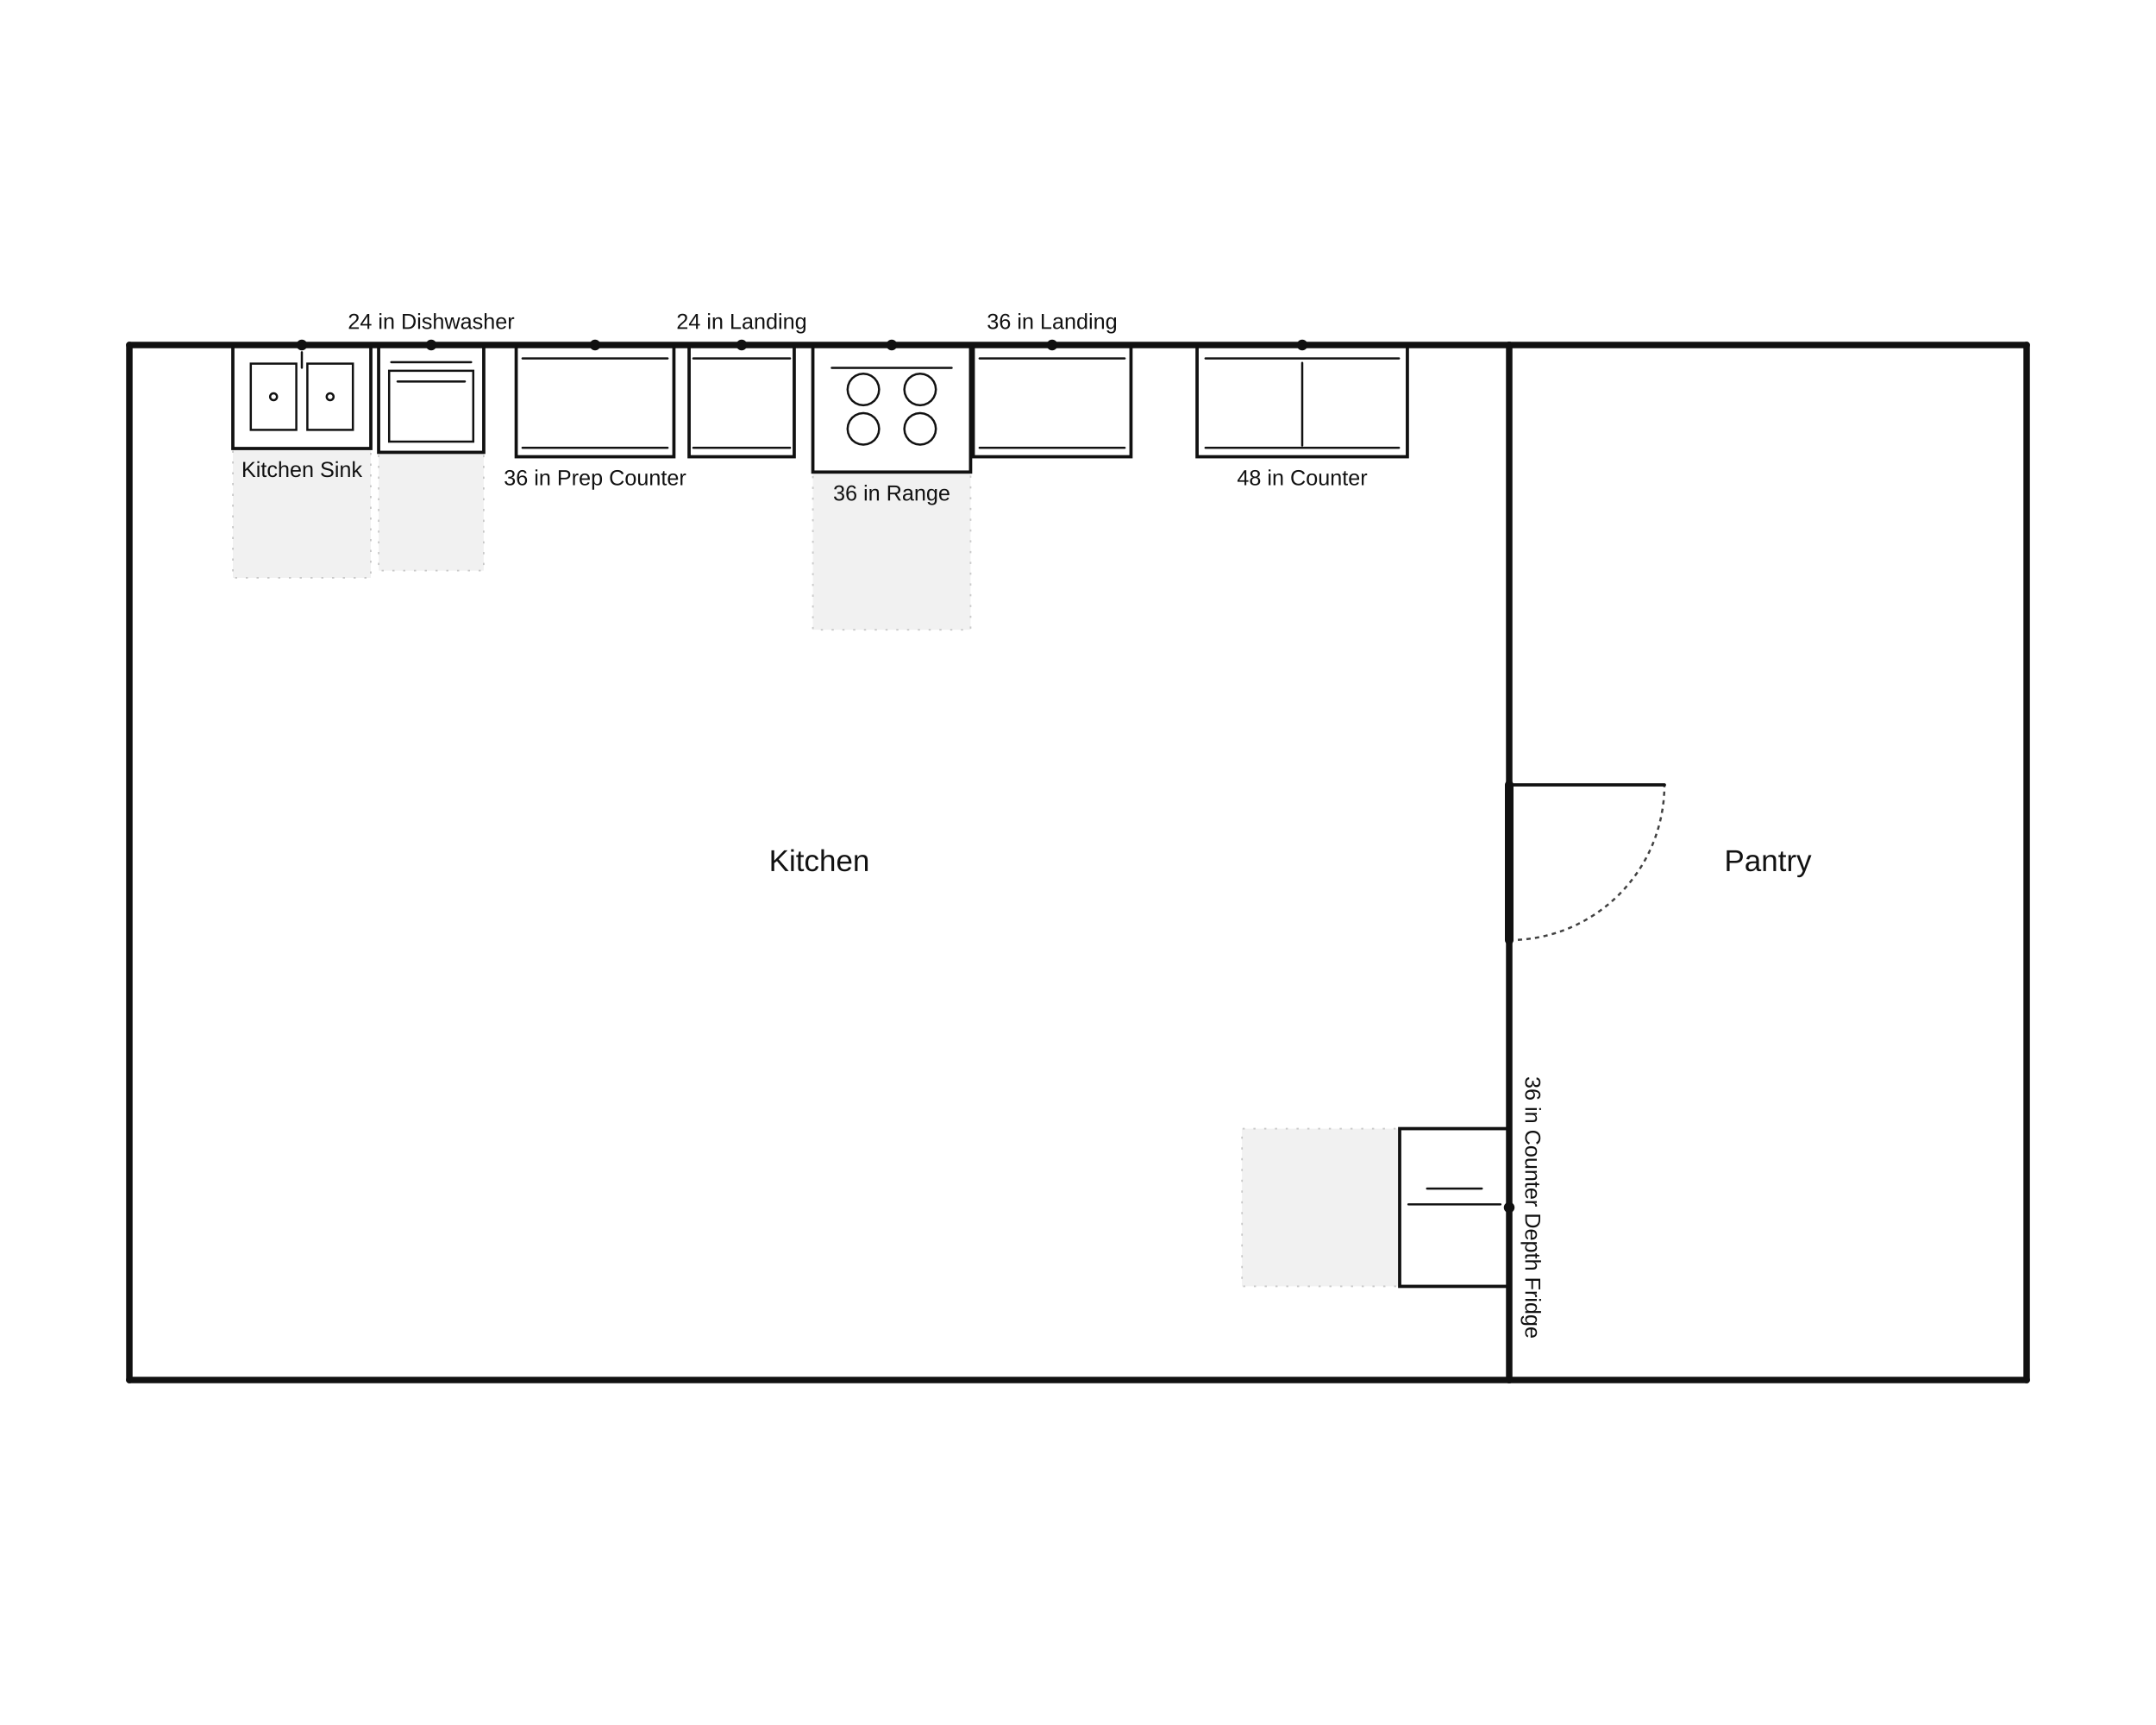
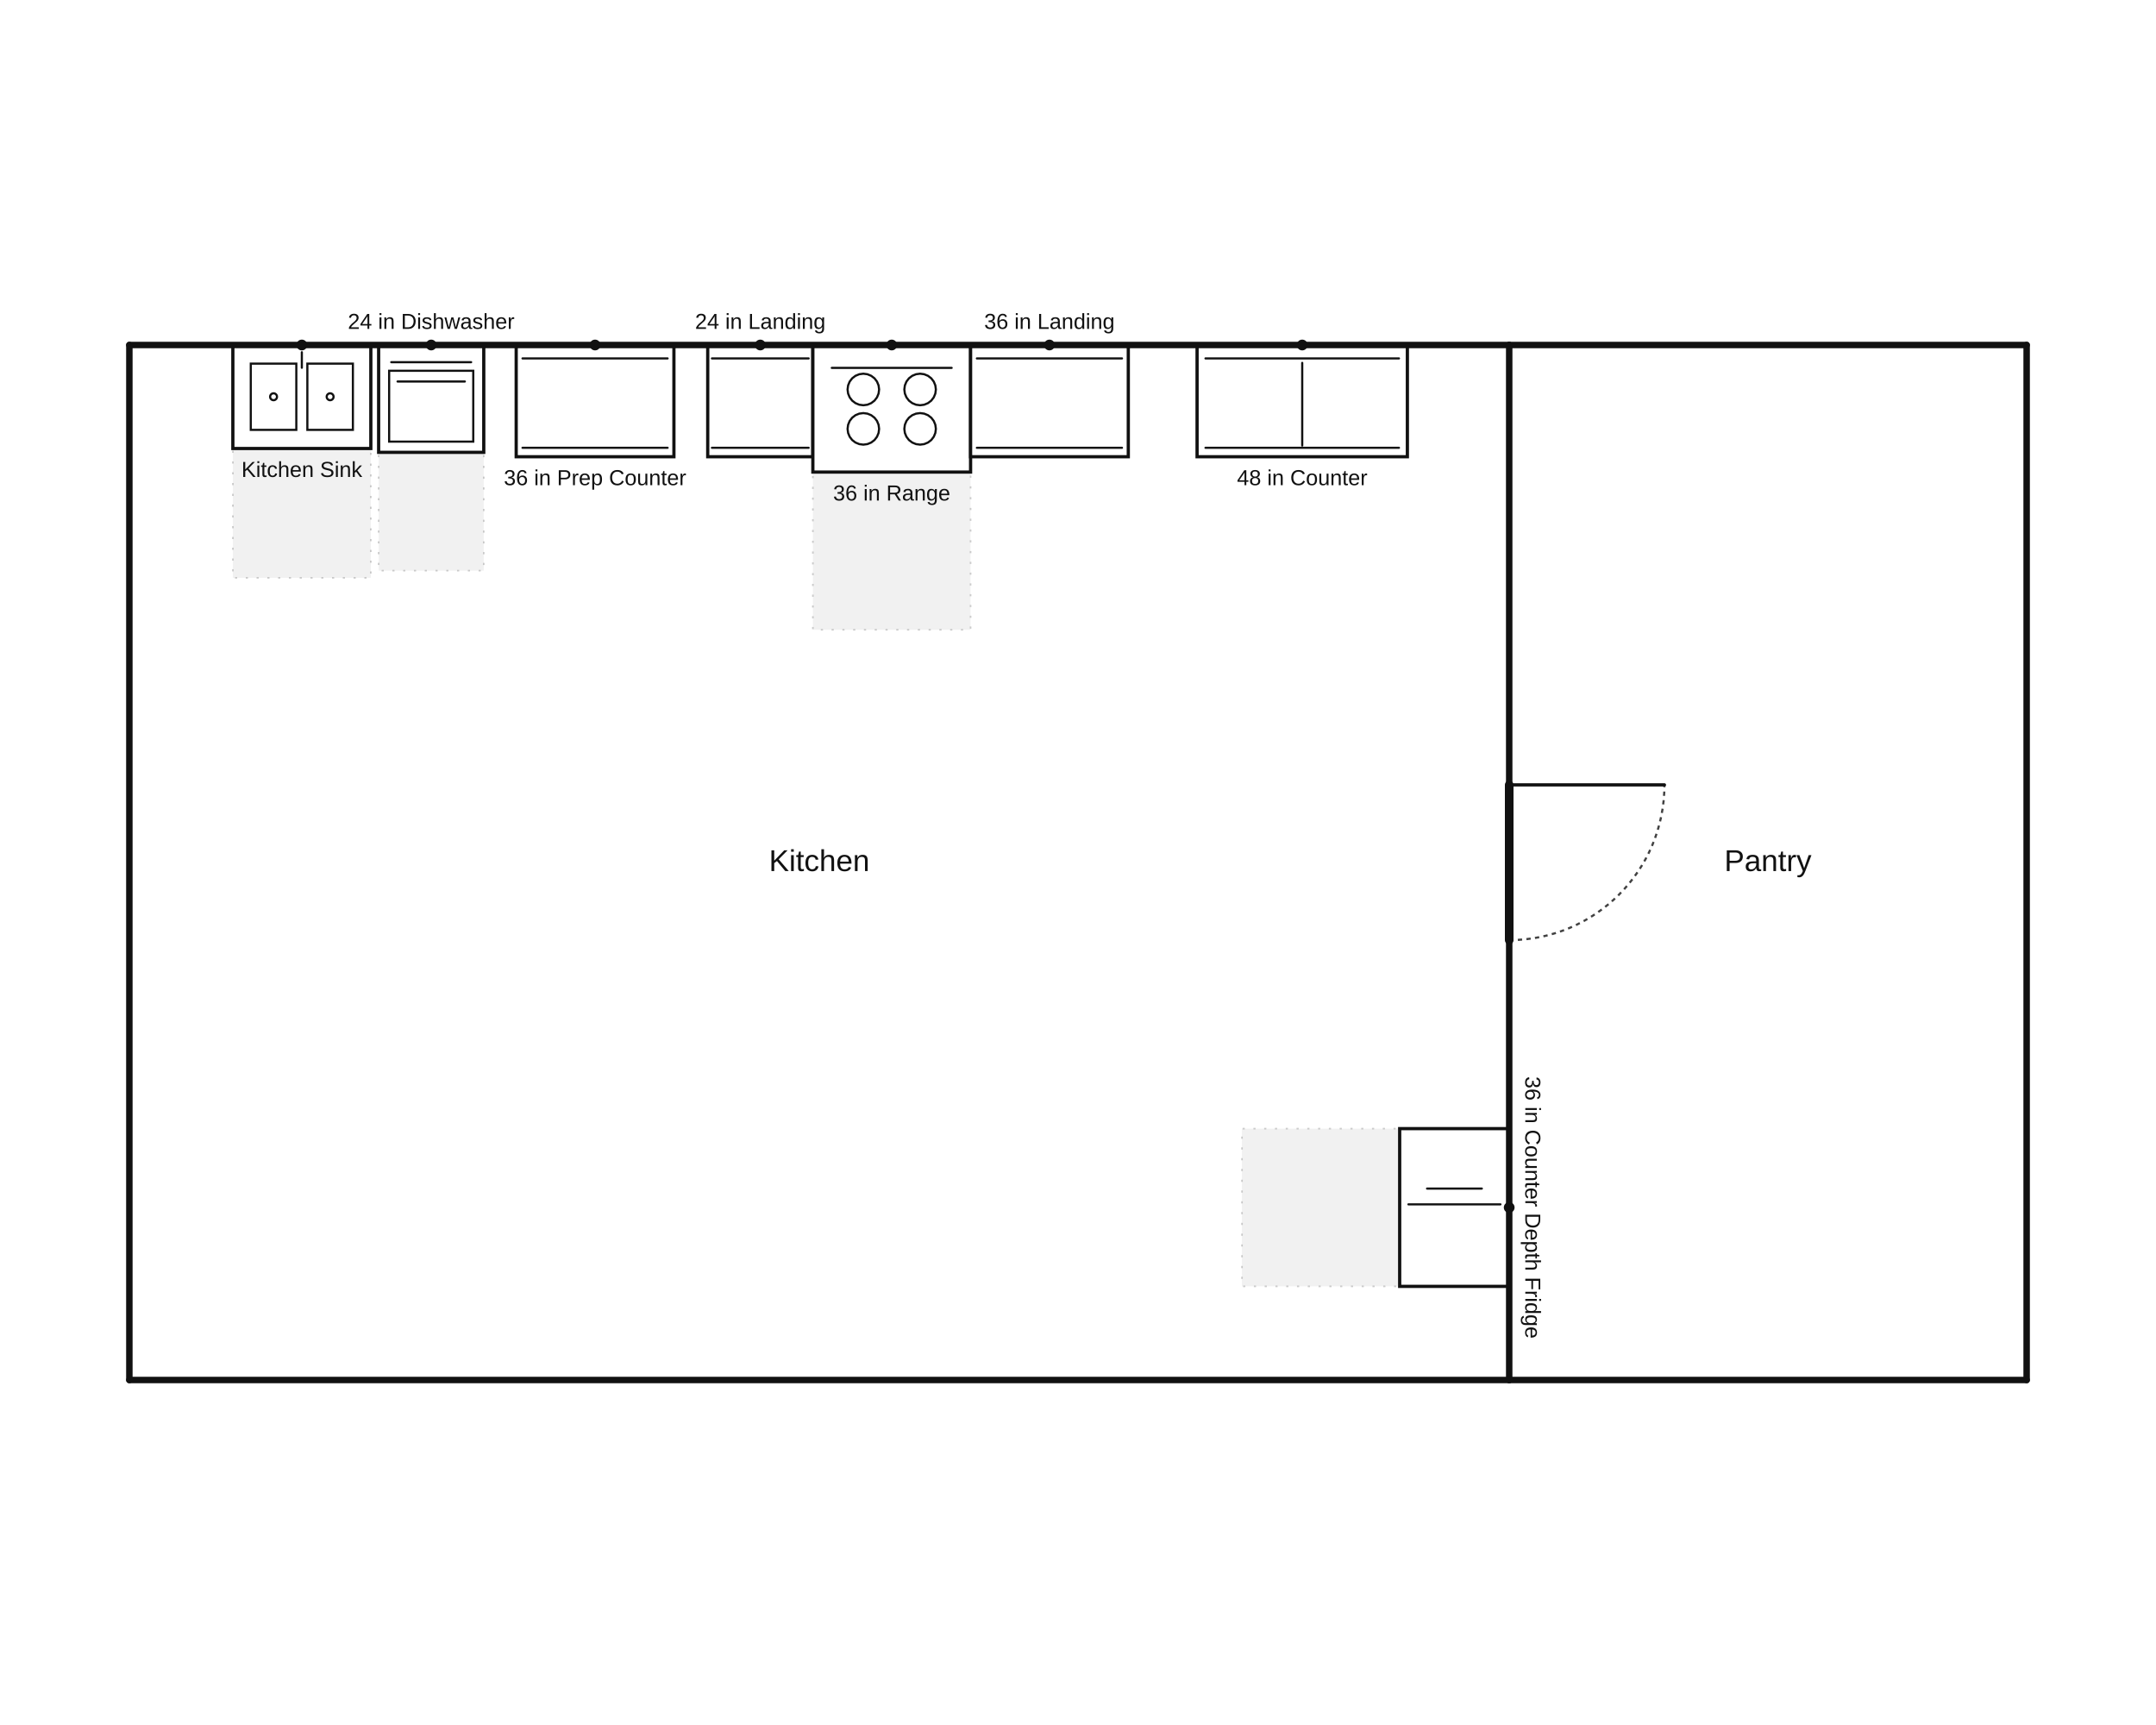
<svg xmlns="http://www.w3.org/2000/svg" width="1000" height="800" viewBox="0 0 1000 800">
  <defs>
    <style>
      .room-label { font-family: Arial, sans-serif; font-weight: 500; }
    </style>
  </defs>
  <rect width="1000" height="800" fill="#ffffff" />
  <path d="M 60.00 640.00 L 940.00 640.00 L 940.00 160.00 L 60.00 160.00 Z" fill="none" stroke="#333333" stroke-width="2" stroke-dasharray="8,4" />
  <path d="M 60.00 640.00 L 700.00 640.00 L 700.00 160.00 L 60.00 160.00 Z" fill="#ffffff" stroke="#707070" stroke-width="1" />
  <path d="M 700.00 640.00 L 940.00 640.00 L 940.00 160.00 L 700.00 160.00 Z" fill="#ffffff" stroke="#707070" stroke-width="1" />
  <path class="object-clearance" d="M 172.00 208.00 L 108.00 208.00 L 108.00 268.00 L 172.00 268.00 Z" fill="#555555" fill-opacity="0.08" stroke="#555555" stroke-opacity="0.28" stroke-width="0.75" stroke-dasharray="1,4" />
  <path class="object-clearance" d="M 224.38 209.78 L 175.62 209.78 L 175.62 264.65 L 224.38 264.65 Z" fill="#555555" fill-opacity="0.08" stroke="#555555" stroke-opacity="0.28" stroke-width="0.75" stroke-dasharray="1,4" />
  <path class="object-clearance" d="M 450.18 218.93 L 377.02 218.93 L 377.02 292.08 L 450.18 292.08 Z" fill="#555555" fill-opacity="0.08" stroke="#555555" stroke-opacity="0.28" stroke-width="0.75" stroke-dasharray="1,4" />
  <path class="object-clearance" d="M 649.20 596.58 L 649.20 523.42 L 576.05 523.42 L 576.05 596.58 Z" fill="#555555" fill-opacity="0.08" stroke="#555555" stroke-opacity="0.28" stroke-width="0.75" stroke-dasharray="1,4" />
  <g class="fixture fixture-kitchen-sink" data-object="sink1" data-catalog-id="builtin.kitchen.sink">
    <path class="fixture-base fixture-kitchen-sink" d="M 172.00 160.00 L 108.00 160.00 L 108.00 208.00 L 172.00 208.00 Z" fill="#ffffff" stroke="#111111" stroke-width="1.5" />
    <path class="fixture-detail fixture-sink-basin" d="M 163.68 168.64 L 142.56 168.64 L 142.56 199.36 L 163.68 199.36 Z" fill="#ffffff" fill-opacity="0.42" stroke="#111111" stroke-width="1" />
    <path class="fixture-detail fixture-sink-basin" d="M 137.44 168.64 L 116.32 168.64 L 116.32 199.36 L 137.44 199.36 Z" fill="#ffffff" fill-opacity="0.42" stroke="#111111" stroke-width="1" />
    <path class="fixture-detail fixture-drain" d="M 151.52 184.00 L 151.57 184.41 L 151.73 184.80 L 151.99 185.13 L 152.32 185.39 L 152.71 185.55 L 153.12 185.60 L 153.53 185.55 L 153.92 185.39 L 154.25 185.13 L 154.51 184.80 L 154.67 184.41 L 154.72 184.00 L 154.67 183.59 L 154.51 183.20 L 154.25 182.87 L 153.92 182.61 L 153.53 182.45 L 153.12 182.40 L 152.71 182.45 L 152.32 182.61 L 151.99 182.87 L 151.73 183.20 L 151.57 183.59 Z" fill="#ffffff" fill-opacity="0.42" stroke="#111111" stroke-width="1" />
    <path class="fixture-detail fixture-drain" d="M 125.28 184.00 L 125.33 184.41 L 125.49 184.80 L 125.75 185.13 L 126.08 185.39 L 126.47 185.55 L 126.88 185.60 L 127.29 185.55 L 127.68 185.39 L 128.01 185.13 L 128.27 184.80 L 128.43 184.41 L 128.48 184.00 L 128.43 183.59 L 128.27 183.20 L 128.01 182.87 L 127.68 182.61 L 127.29 182.45 L 126.88 182.40 L 126.47 182.45 L 126.08 182.61 L 125.75 182.87 L 125.49 183.20 L 125.33 183.59 Z" fill="#ffffff" fill-opacity="0.42" stroke="#111111" stroke-width="1" />
    <line class="fixture-detail fixture-faucet" x1="140.00" y1="163.36" x2="140.00" y2="170.56" stroke="#111111" stroke-width="1" stroke-linecap="round" />
  </g>
  <circle data-object-origin="sink1" cx="140.00" cy="160.00" r="2.5" fill="#111111" />
  <g class="fixture fixture-dishwasher" data-object="dishwasher24" data-catalog-id="builtin.kitchen.dishwasher.standard_24in">
    <path class="fixture-base fixture-dishwasher" d="M 224.38 160.00 L 175.62 160.00 L 175.62 209.78 L 224.38 209.78 Z" fill="#ffffff" stroke="#111111" stroke-width="1.5" />
    <path class="fixture-detail fixture-dishwasher-door" d="M 219.51 171.95 L 180.49 171.95 L 180.49 204.81 L 219.51 204.81 Z" fill="#ffffff" fill-opacity="0.42" stroke="#111111" stroke-width="1" />
    <line class="fixture-detail fixture-dishwasher-controls" x1="218.53" y1="167.97" x2="181.47" y2="167.97" stroke="#111111" stroke-width="1" stroke-linecap="round" />
    <line class="fixture-detail fixture-dishwasher-handle" x1="215.61" y1="176.93" x2="184.39" y2="176.93" stroke="#111111" stroke-width="1" stroke-linecap="round" />
  </g>
  <circle data-object-origin="dishwasher24" cx="200.00" cy="160.00" r="2.5" fill="#111111" />
  <g class="fixture fixture-counter" data-object="prep_counter36" data-catalog-id="builtin.kitchen.counter.size_36in">
    <path class="fixture-base fixture-counter" d="M 312.58 160.00 L 239.42 160.00 L 239.42 211.82 L 312.58 211.82 Z" fill="#ffffff" stroke="#111111" stroke-width="1.5" />
    <line class="fixture-detail fixture-counter-backsplash" x1="309.65" y1="166.22" x2="242.35" y2="166.22" stroke="#111111" stroke-width="1" stroke-linecap="round" />
    <line class="fixture-detail fixture-counter-front-edge" x1="309.65" y1="207.67" x2="242.35" y2="207.67" stroke="#111111" stroke-width="1" stroke-linecap="round" />
  </g>
  <circle data-object-origin="prep_counter36" cx="276.00" cy="160.00" r="2.5" fill="#111111" />
  <g class="fixture fixture-counter" data-object="range_left_counter24" data-catalog-id="builtin.kitchen.counter.size_24in">
-     <path class="fixture-base fixture-counter" d="M 368.38 160.00 L 319.62 160.00 L 319.62 211.82 L 368.38 211.82 Z" fill="#ffffff" stroke="#111111" stroke-width="1.5" />
-     <line class="fixture-detail fixture-counter-backsplash" x1="366.43" y1="166.22" x2="321.57" y2="166.22" stroke="#111111" stroke-width="1" stroke-linecap="round" />
-     <line class="fixture-detail fixture-counter-front-edge" x1="366.43" y1="207.67" x2="321.57" y2="207.67" stroke="#111111" stroke-width="1" stroke-linecap="round" />
+     <path class="fixture-base fixture-counter" d="M 377.02 160.00 L 328.26 160.00 L 328.26 211.82 L 377.02 211.82 Z" fill="#ffffff" stroke="#111111" stroke-width="1.5" />
+     <line class="fixture-detail fixture-counter-backsplash" x1="375.07" y1="166.22" x2="330.21" y2="166.22" stroke="#111111" stroke-width="1" stroke-linecap="round" />
+     <line class="fixture-detail fixture-counter-front-edge" x1="375.07" y1="207.67" x2="330.21" y2="207.67" stroke="#111111" stroke-width="1" stroke-linecap="round" />
  </g>
-   <circle data-object-origin="range_left_counter24" cx="344.00" cy="160.00" r="2.5" fill="#111111" />
+   <circle data-object-origin="range_left_counter24" cx="352.64" cy="160.00" r="2.5" fill="#111111" />
  <g class="fixture fixture-range" data-object="range36" data-catalog-id="builtin.kitchen.range.size_36in">
    <path class="fixture-base fixture-range" d="M 450.18 160.00 L 377.02 160.00 L 377.02 218.93 L 450.18 218.93 Z" fill="#ffffff" stroke="#111111" stroke-width="1.5" />
    <path class="fixture-detail fixture-burner" d="M 419.45 180.62 L 419.70 182.52 L 420.43 184.28 L 421.59 185.80 L 423.11 186.96 L 424.87 187.69 L 426.77 187.94 L 428.66 187.69 L 430.42 186.96 L 431.94 185.80 L 433.10 184.28 L 433.83 182.52 L 434.08 180.62 L 433.83 178.73 L 433.10 176.97 L 431.94 175.45 L 430.42 174.29 L 428.66 173.56 L 426.77 173.31 L 424.87 173.56 L 423.11 174.29 L 421.59 175.45 L 420.43 176.97 L 419.70 178.73 Z" fill="#ffffff" fill-opacity="0.42" stroke="#111111" stroke-width="1" />
    <path class="fixture-detail fixture-burner" d="M 393.12 180.62 L 393.37 182.52 L 394.10 184.28 L 395.26 185.80 L 396.78 186.96 L 398.54 187.69 L 400.43 187.94 L 402.33 187.69 L 404.09 186.96 L 405.61 185.80 L 406.77 184.28 L 407.50 182.52 L 407.75 180.62 L 407.50 178.73 L 406.77 176.97 L 405.61 175.45 L 404.09 174.29 L 402.33 173.56 L 400.43 173.31 L 398.54 173.56 L 396.78 174.29 L 395.26 175.45 L 394.10 176.97 L 393.37 178.73 Z" fill="#ffffff" fill-opacity="0.42" stroke="#111111" stroke-width="1" />
    <path class="fixture-detail fixture-burner" d="M 419.45 198.89 L 419.70 200.79 L 420.43 202.55 L 421.59 204.07 L 423.11 205.23 L 424.87 205.96 L 426.77 206.21 L 428.66 205.96 L 430.42 205.23 L 431.94 204.07 L 433.10 202.55 L 433.83 200.79 L 434.08 198.89 L 433.83 197.00 L 433.10 195.23 L 431.94 193.72 L 430.42 192.56 L 428.66 191.83 L 426.77 191.58 L 424.87 191.83 L 423.11 192.56 L 421.59 193.72 L 420.43 195.23 L 419.70 197.00 Z" fill="#ffffff" fill-opacity="0.42" stroke="#111111" stroke-width="1" />
    <path class="fixture-detail fixture-burner" d="M 393.12 198.89 L 393.37 200.79 L 394.10 202.55 L 395.26 204.07 L 396.78 205.23 L 398.54 205.96 L 400.43 206.21 L 402.33 205.96 L 404.09 205.23 L 405.61 204.07 L 406.77 202.55 L 407.50 200.79 L 407.75 198.89 L 407.50 197.00 L 406.77 195.23 L 405.61 193.72 L 404.09 192.56 L 402.33 191.83 L 400.43 191.58 L 398.54 191.83 L 396.78 192.56 L 395.26 193.72 L 394.10 195.23 L 393.37 197.00 Z" fill="#ffffff" fill-opacity="0.42" stroke="#111111" stroke-width="1" />
    <line class="fixture-detail fixture-control-line" x1="441.40" y1="170.61" x2="385.80" y2="170.61" stroke="#111111" stroke-width="1" stroke-linecap="round" />
  </g>
  <circle data-object-origin="range36" cx="413.60" cy="160.00" r="2.5" fill="#111111" />
  <g class="fixture fixture-counter" data-object="range_right_counter36" data-catalog-id="builtin.kitchen.counter.size_36in">
-     <path class="fixture-base fixture-counter" d="M 524.58 160.00 L 451.42 160.00 L 451.42 211.82 L 524.58 211.82 Z" fill="#ffffff" stroke="#111111" stroke-width="1.5" />
-     <line class="fixture-detail fixture-counter-backsplash" x1="521.65" y1="166.22" x2="454.35" y2="166.22" stroke="#111111" stroke-width="1" stroke-linecap="round" />
-     <line class="fixture-detail fixture-counter-front-edge" x1="521.65" y1="207.67" x2="454.35" y2="207.67" stroke="#111111" stroke-width="1" stroke-linecap="round" />
+     <path class="fixture-base fixture-counter" d="M 523.33 160.00 L 450.18 160.00 L 450.18 211.82 L 523.33 211.82 Z" fill="#ffffff" stroke="#111111" stroke-width="1.5" />
+     <line class="fixture-detail fixture-counter-backsplash" x1="520.40" y1="166.22" x2="453.10" y2="166.22" stroke="#111111" stroke-width="1" stroke-linecap="round" />
+     <line class="fixture-detail fixture-counter-front-edge" x1="520.40" y1="207.67" x2="453.10" y2="207.67" stroke="#111111" stroke-width="1" stroke-linecap="round" />
  </g>
-   <circle data-object-origin="range_right_counter36" cx="488.00" cy="160.00" r="2.5" fill="#111111" />
+   <circle data-object-origin="range_right_counter36" cx="486.75" cy="160.00" r="2.5" fill="#111111" />
  <g class="fixture fixture-counter" data-object="counter48" data-catalog-id="builtin.kitchen.counter.size_48in">
    <path class="fixture-base fixture-counter" d="M 652.77 160.00 L 555.23 160.00 L 555.23 211.82 L 652.77 211.82 Z" fill="#ffffff" stroke="#111111" stroke-width="1.5" />
    <line class="fixture-detail fixture-counter-backsplash" x1="648.87" y1="166.22" x2="559.13" y2="166.22" stroke="#111111" stroke-width="1" stroke-linecap="round" />
    <line class="fixture-detail fixture-counter-front-edge" x1="648.87" y1="207.67" x2="559.13" y2="207.67" stroke="#111111" stroke-width="1" stroke-linecap="round" />
    <line class="fixture-detail fixture-counter-seam" x1="604.00" y1="168.29" x2="604.00" y2="206.63" stroke="#111111" stroke-width="1" stroke-linecap="round" />
  </g>
  <circle data-object-origin="counter48" cx="604.00" cy="160.00" r="2.5" fill="#111111" />
  <g class="fixture fixture-fridge" data-object="fridge36cd" data-catalog-id="builtin.kitchen.fridge.counter_depth_36in">
    <path class="fixture-base fixture-fridge" d="M 700.00 596.58 L 700.00 523.42 L 649.20 523.42 L 649.20 596.58 Z" fill="#ffffff" stroke="#111111" stroke-width="1.5" />
    <line class="fixture-detail fixture-door-split" x1="695.94" y1="558.54" x2="653.26" y2="558.54" stroke="#111111" stroke-width="1" stroke-linecap="round" />
    <line class="fixture-detail fixture-handle" x1="687.30" y1="551.22" x2="661.90" y2="551.22" stroke="#111111" stroke-width="1" stroke-linecap="round" />
  </g>
  <circle data-object-origin="fridge36cd" cx="700.00" cy="560.00" r="2.5" fill="#111111" />
  <line x1="700.00" y1="640.00" x2="700.00" y2="160.00" stroke="#111111" stroke-width="3" stroke-linecap="round" />
  <line x1="60.00" y1="640.00" x2="700.00" y2="640.00" stroke="#111111" stroke-width="3" stroke-linecap="round" />
  <line x1="60.00" y1="160.00" x2="700.00" y2="160.00" stroke="#111111" stroke-width="3" stroke-linecap="round" />
  <line x1="60.00" y1="640.00" x2="60.00" y2="160.00" stroke="#111111" stroke-width="3" stroke-linecap="round" />
  <line x1="700.00" y1="640.00" x2="940.00" y2="640.00" stroke="#111111" stroke-width="3" stroke-linecap="round" />
  <line x1="940.00" y1="640.00" x2="940.00" y2="160.00" stroke="#111111" stroke-width="3" stroke-linecap="round" />
  <line x1="700.00" y1="160.00" x2="940.00" y2="160.00" stroke="#111111" stroke-width="3" stroke-linecap="round" />
  <line x1="700.00" y1="436.00" x2="700.00" y2="364.00" stroke="#111111" stroke-width="4" stroke-linecap="round" />
  <line class="door-leaf" x1="700.00" y1="364.00" x2="772.00" y2="364.00" stroke="#111111" stroke-width="1.5" stroke-linecap="round" />
  <path class="door-swing" d="M 700.00 436.00 A 72.00 72.00 0 0 0 772.00 364.00" fill="none" stroke="#111111" stroke-width="1" stroke-dasharray="2,2" opacity="0.8" />
  <text class="room-label" data-room-label="kitchen" x="380.00" y="400.00" font-size="14" fill="#111111" text-anchor="middle" dominant-baseline="middle" font-family="Arial, sans-serif">Kitchen</text>
  <text class="room-label" data-room-label="pantry" x="820.00" y="400.00" font-size="14" fill="#111111" text-anchor="middle" dominant-baseline="middle" font-family="Arial, sans-serif">Pantry</text>
  <text class="fixture-label" data-object-label="sink1" x="140.00" y="218.33" font-size="10.08" fill="#111111" text-anchor="middle" dominant-baseline="middle" font-family="Arial, sans-serif">Kitchen Sink</text>
  <text class="fixture-label" data-object-label="dishwasher24" x="200.00" y="149.67" font-size="10.08" fill="#111111" text-anchor="middle" dominant-baseline="middle" font-family="Arial, sans-serif">24 in Dishwasher</text>
  <text class="fixture-label" data-object-label="prep_counter36" x="276.00" y="222.15" font-size="10.08" fill="#111111" text-anchor="middle" dominant-baseline="middle" font-family="Arial, sans-serif">36 in Prep Counter</text>
-   <text class="fixture-label" data-object-label="range_left_counter24" x="344.00" y="149.67" font-size="10.08" fill="#111111" text-anchor="middle" dominant-baseline="middle" font-family="Arial, sans-serif">24 in Landing</text>
+   <text class="fixture-label" data-object-label="range_left_counter24" x="352.64" y="149.67" font-size="10.08" fill="#111111" text-anchor="middle" dominant-baseline="middle" font-family="Arial, sans-serif">24 in Landing</text>
  <text class="fixture-label" data-object-label="range36" x="413.60" y="229.26" font-size="10.08" fill="#111111" text-anchor="middle" dominant-baseline="middle" font-family="Arial, sans-serif">36 in Range</text>
-   <text class="fixture-label" data-object-label="range_right_counter36" x="488.00" y="149.67" font-size="10.08" fill="#111111" text-anchor="middle" dominant-baseline="middle" font-family="Arial, sans-serif">36 in Landing</text>
+   <text class="fixture-label" data-object-label="range_right_counter36" x="486.75" y="149.67" font-size="10.08" fill="#111111" text-anchor="middle" dominant-baseline="middle" font-family="Arial, sans-serif">36 in Landing</text>
  <text class="fixture-label" data-object-label="counter48" x="604.00" y="222.15" font-size="10.08" fill="#111111" text-anchor="middle" dominant-baseline="middle" font-family="Arial, sans-serif">48 in Counter</text>
  <text class="fixture-label" data-object-label="fridge36cd" x="710.33" y="560.00" font-size="10.08" fill="#111111" text-anchor="middle" dominant-baseline="middle" font-family="Arial, sans-serif" transform="rotate(90, 710.33, 560.00)">36 in Counter Depth Fridge</text>
</svg>
